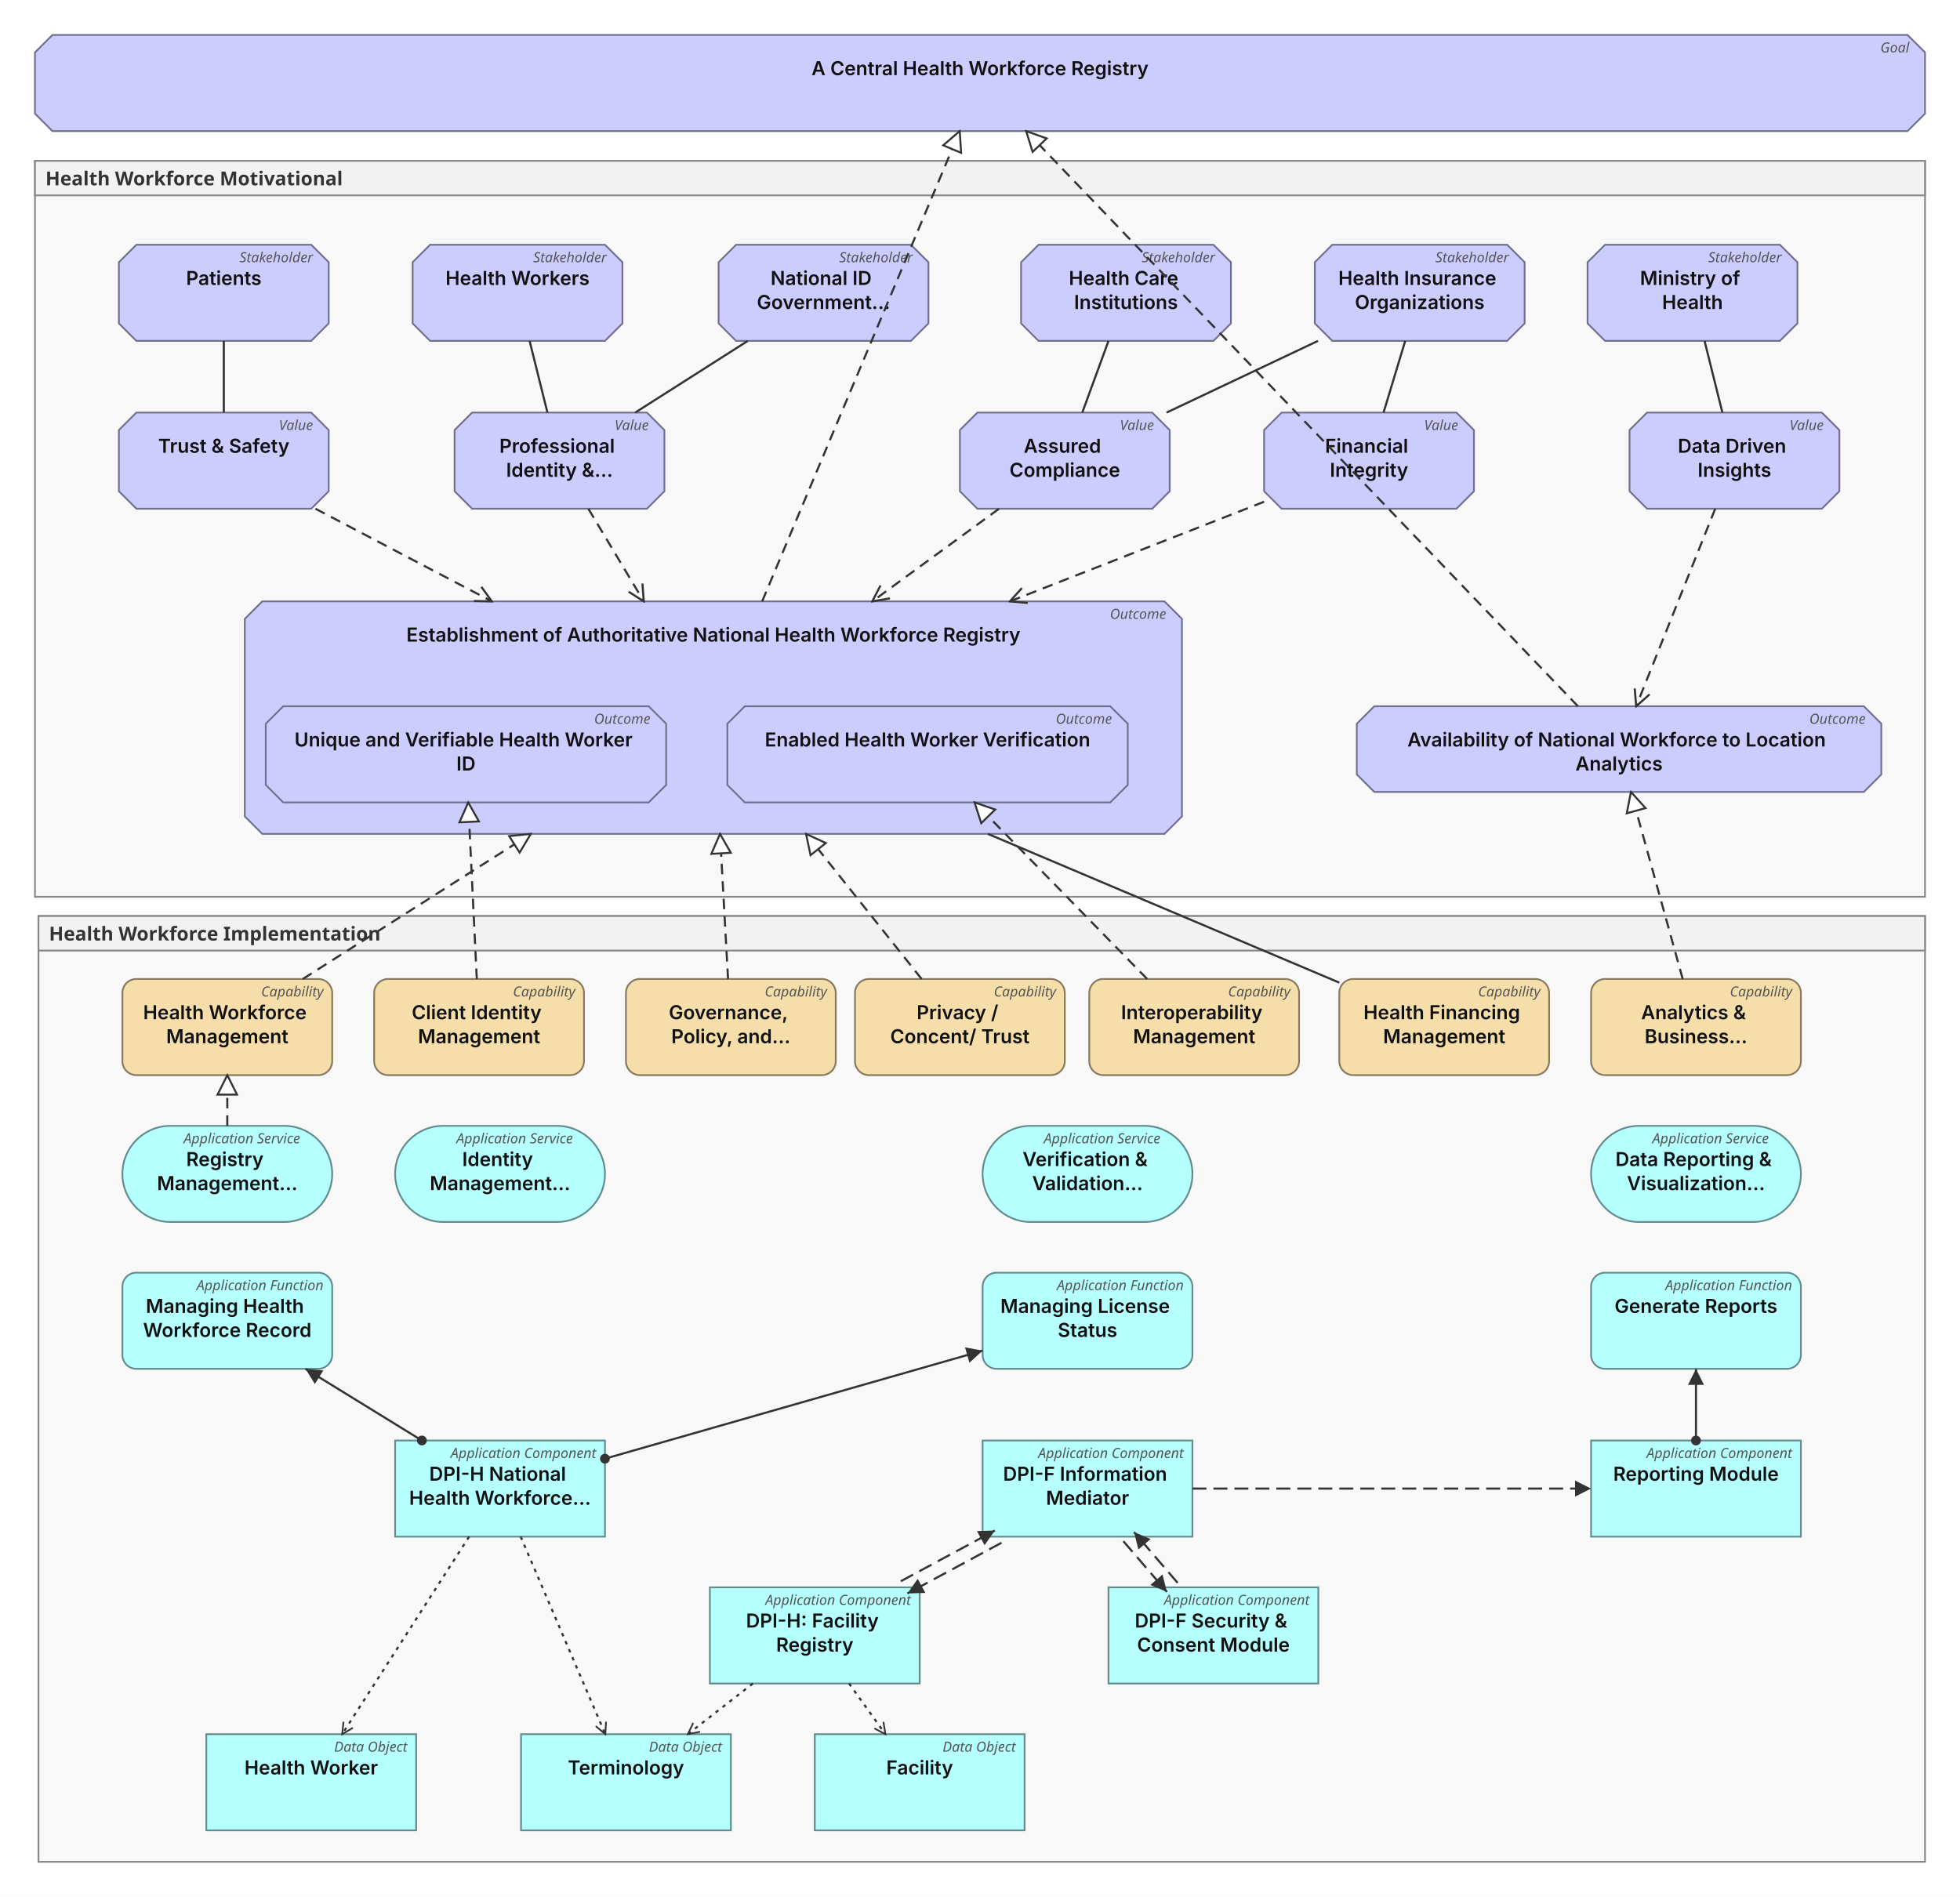
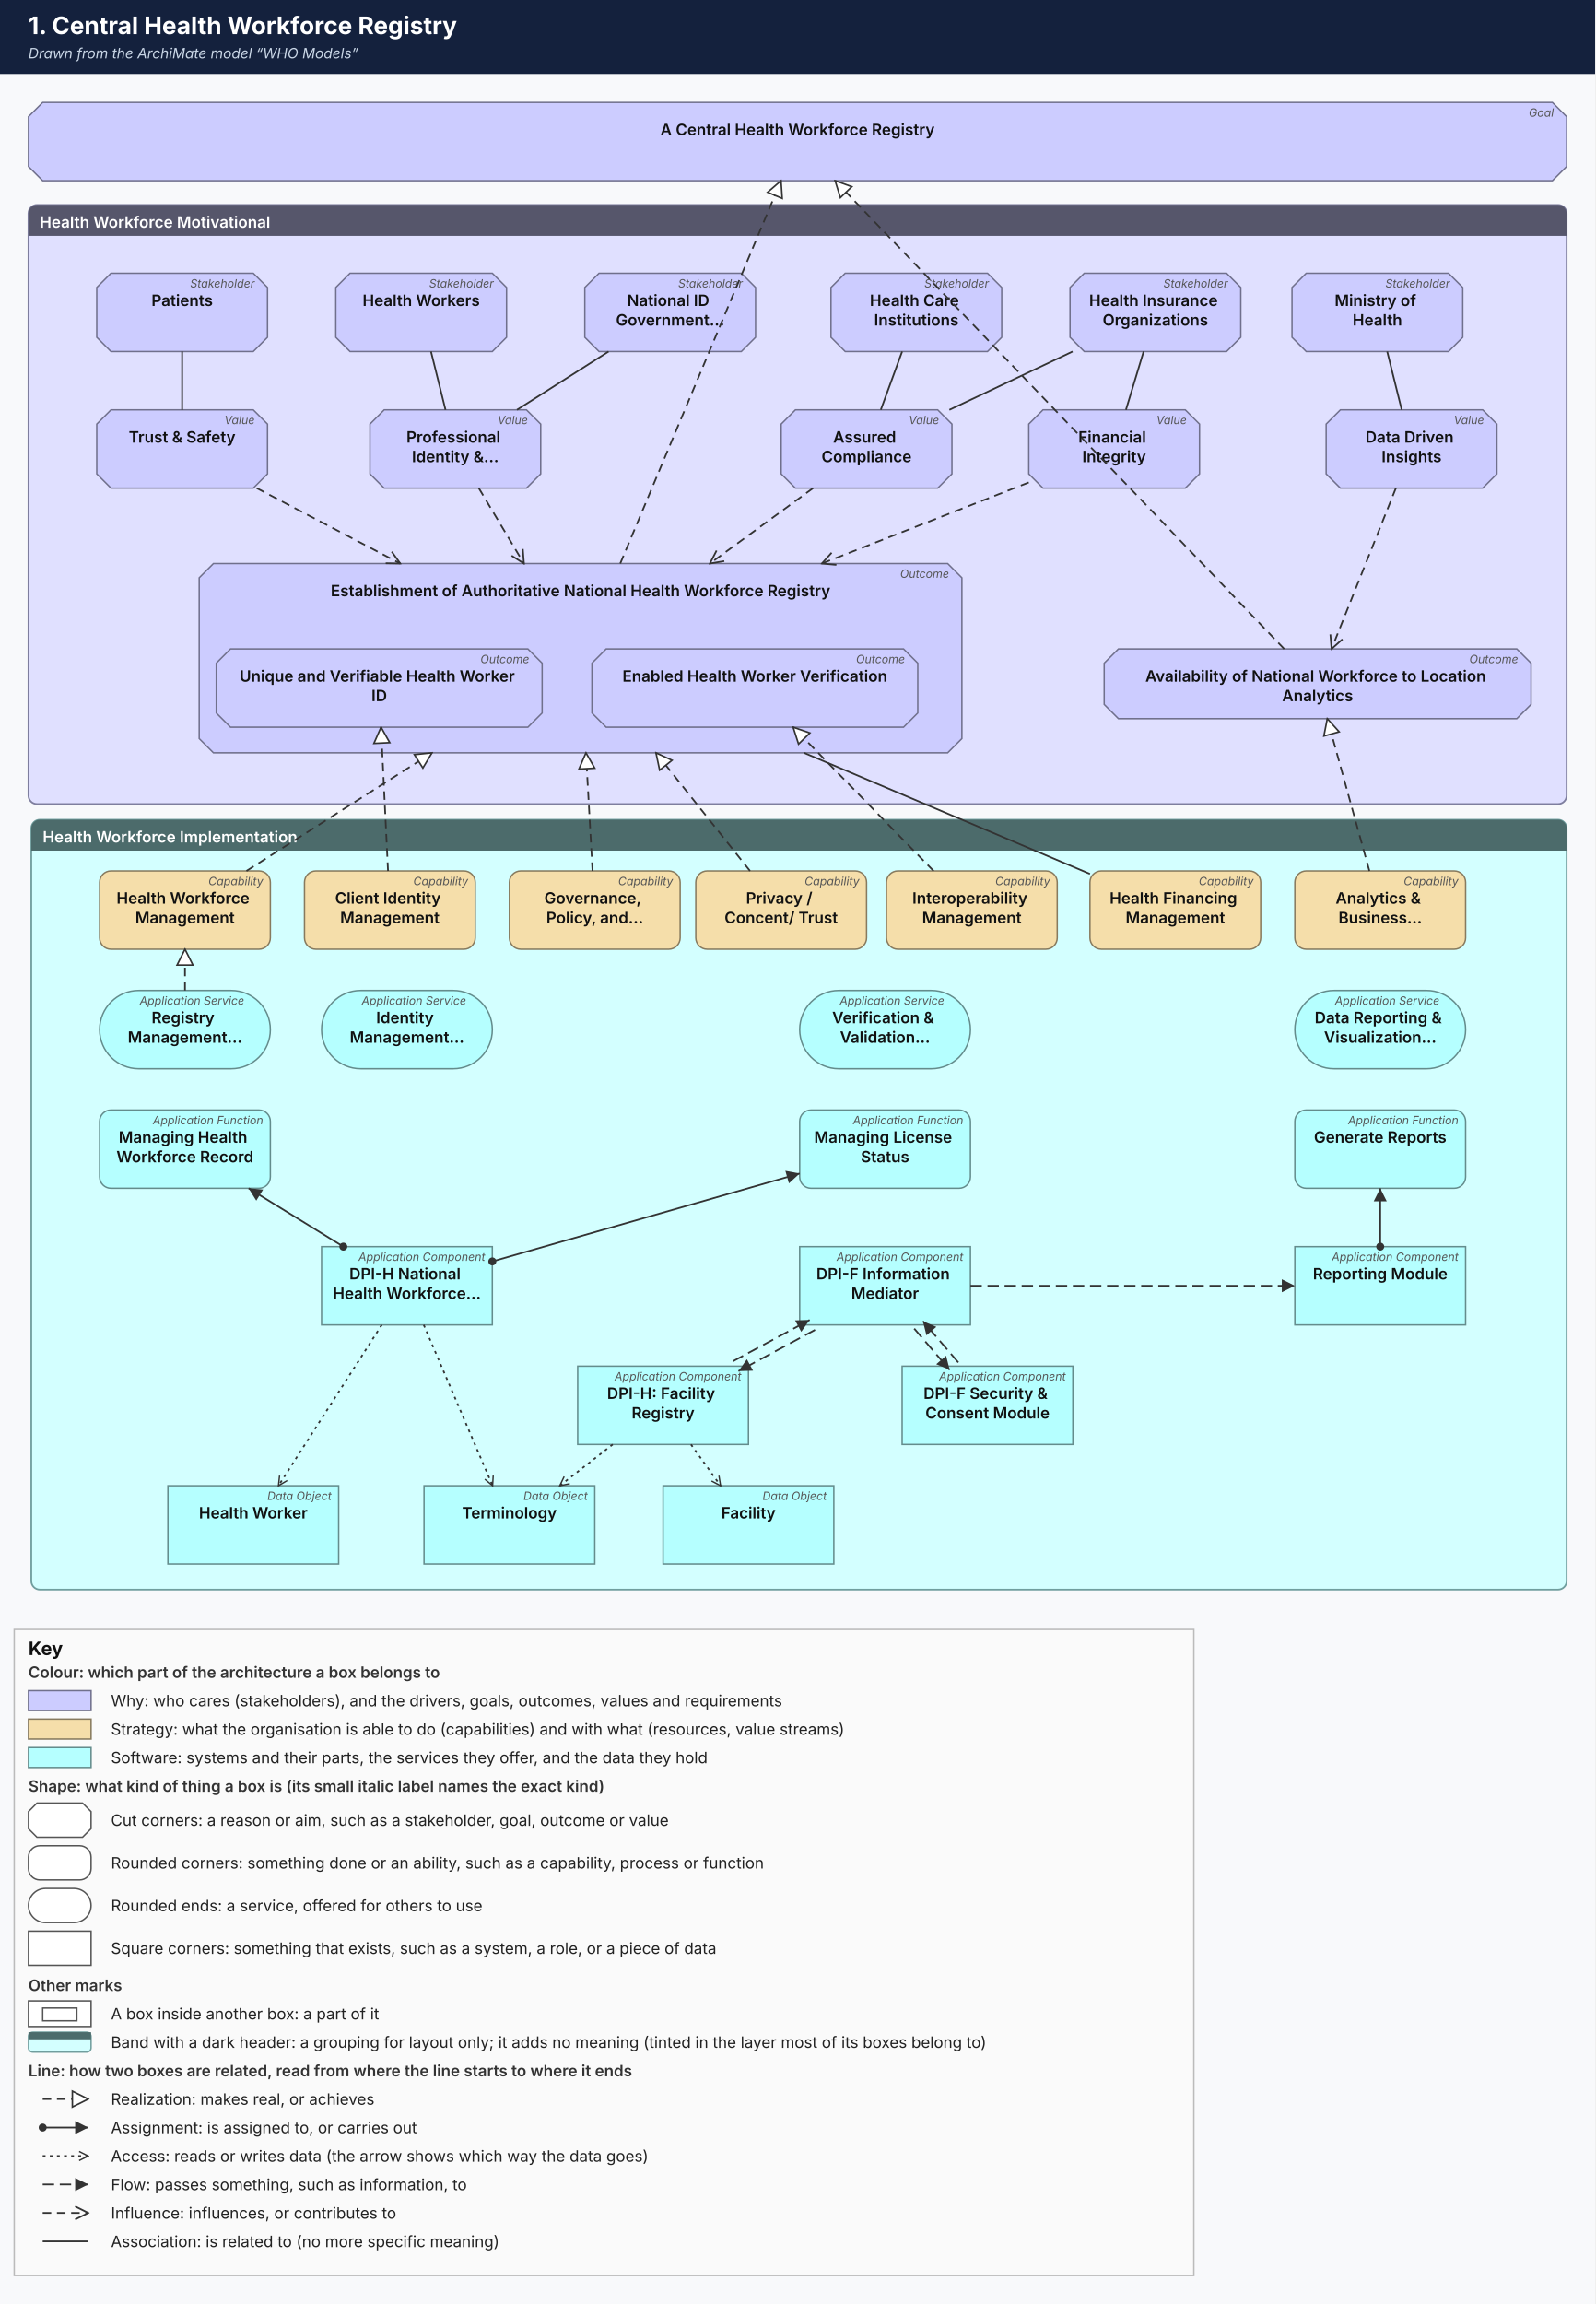
- <svg xmlns="http://www.w3.org/2000/svg" viewBox="115 4 1121 1085" width="1121" height="1085" role="img" aria-labelledby="av-title">
+ <svg xmlns="http://www.w3.org/2000/svg" viewBox="115 -48 1121 1619" width="1121" height="1619" role="img" aria-labelledby="av-title">
  <style>
- .av-name{font:600 11px system-ui,-apple-system,"Segoe UI",sans-serif;fill:#111}
- .av-type{font:italic 8px system-ui,sans-serif;fill:#555}
- .av-group{font:600 11px system-ui,sans-serif;fill:#333}
- .av-note{font:10px system-ui,sans-serif;fill:#222}
- .av-rel{font:9px system-ui,sans-serif;fill:#333;paint-order:stroke;stroke:#fff;stroke-width:3px}
+ .av-name{font:600 11px Inter, "Segoe UI", system-ui, -apple-system, Helvetica, Arial, sans-serif;fill:#111}
+ .av-type{font:italic 8px Inter, "Segoe UI", system-ui, -apple-system, Helvetica, Arial, sans-serif;fill:#555}
+ .av-group{font:600 11px Inter, "Segoe UI", system-ui, -apple-system, Helvetica, Arial, sans-serif;fill:#333}
+ .av-note{font:10px Inter, "Segoe UI", system-ui, -apple-system, Helvetica, Arial, sans-serif;fill:#222}
+ .av-key{font:11px Inter, "Segoe UI", system-ui, -apple-system, Helvetica, Arial, sans-serif;fill:#222}
+ .av-keyh{font:600 11px Inter, "Segoe UI", system-ui, -apple-system, Helvetica, Arial, sans-serif;fill:#333}
+ .av-keyt{font:700 13px Inter, "Segoe UI", system-ui, -apple-system, Helvetica, Arial, sans-serif;fill:#111}
+ .av-rel{font:9px Inter, "Segoe UI", system-ui, -apple-system, Helvetica, Arial, sans-serif;fill:#333;paint-order:stroke;stroke:#fff;stroke-width:3px}
a:hover rect,a:hover polygon,a:focus rect,a:focus polygon{stroke:#06c;stroke-width:2.5}
</style>
  <defs>
    <marker id="arrow-open" viewBox="0 0 12 12" refX="11" refY="6" markerWidth="11" markerHeight="11" orient="auto-start-reverse" markerUnits="userSpaceOnUse">
      <path d="M1 1 L11 6 L1 11" fill="none" stroke="#333" stroke-width="1.3" />
    </marker>
    <marker id="arrow-filled" viewBox="0 0 12 12" refX="11" refY="6" markerWidth="11" markerHeight="11" orient="auto-start-reverse" markerUnits="userSpaceOnUse">
      <path d="M1 1 L11 6 L1 11 Z" fill="#333" />
    </marker>
    <marker id="arrow-small" viewBox="0 0 10 10" refX="9" refY="5" markerWidth="8" markerHeight="8" orient="auto-start-reverse" markerUnits="userSpaceOnUse">
      <path d="M1 1 L9 5 L1 9" fill="none" stroke="#333" stroke-width="1.2" />
    </marker>
    <marker id="triangle-hollow" viewBox="0 0 14 14" refX="13" refY="7" markerWidth="13" markerHeight="13" orient="auto-start-reverse" markerUnits="userSpaceOnUse">
      <path d="M1 1 L13 7 L1 13 Z" fill="#fff" stroke="#333" stroke-width="1.2" />
    </marker>
    <marker id="diamond-filled" viewBox="0 0 16 10" refX="1" refY="5" markerWidth="16" markerHeight="10" orient="auto-start-reverse" markerUnits="userSpaceOnUse">
      <path d="M1 5 L8 1 L15 5 L8 9 Z" fill="#333" />
    </marker>
    <marker id="diamond-hollow" viewBox="0 0 16 10" refX="1" refY="5" markerWidth="16" markerHeight="10" orient="auto-start-reverse" markerUnits="userSpaceOnUse">
      <path d="M1 5 L8 1 L15 5 L8 9 Z" fill="#fff" stroke="#333" stroke-width="1.2" />
    </marker>
    <marker id="dot" viewBox="0 0 8 8" refX="4" refY="4" markerWidth="7" markerHeight="7" orient="auto" markerUnits="userSpaceOnUse">
      <circle cx="4" cy="4" r="3.2" fill="#333" />
    </marker>
    <pattern id="missing" width="8" height="8" patternUnits="userSpaceOnUse" patternTransform="rotate(45)">
      <rect width="8" height="8" fill="#fff" />
      <line x1="0" y1="0" x2="0" y2="8" stroke="#d33" stroke-width="2" />
    </pattern>
  </defs>
-   <rect x="115" y="4" width="1121" height="1085" fill="#fff" />
+   <rect x="115" y="-48" width="1121" height="1619" fill="#f8f9fb" />
+   <rect x="115" y="-48" width="1121" height="52" fill="#14213d" />
+   <text x="135" y="-24" style="font:700 17px Inter, &quot;Segoe UI&quot;, system-ui, -apple-system, Helvetica, Arial, sans-serif;fill:#fff">1. Central Health Workforce Registry</text>
+   <text x="135" y="-7" style="font:italic 10px Inter, &quot;Segoe UI&quot;, system-ui, -apple-system, Helvetica, Arial, sans-serif;fill:#c9d6e6">Drawn from the ArchiMate model “WHO Models”</text>
  <g class="av-g">
-     <rect x="135" y="96" width="1081" height="421" fill="#f2f2f2" fill-opacity=".55" stroke="#888" />
-     <rect x="135" y="96" width="1081" height="19.75" fill="#f2f2f2" stroke="#888" />
-     <text class="av-group" x="141" y="110">Health Workforce Motivational</text>
+     <rect x="135" y="96" width="1081" height="421" rx="6" fill="#e0e0ff" stroke="#7e7e9e" stroke-width="1.2" />
+     <path d="M135 102 a6 6 0 0 1 6 -6 h1069 a6 6 0 0 1 6 6 v15.75 h-1081 z" fill="#56566b" />
+     <text class="av-group" x="143" y="112" style="fill:#fff">Health Workforce Motivational</text>
  </g>
-   <a href="../../../en/dpi-h-ra/archimate/0.2.0-draft.1/elements/id-6ad36cbd07b74e1d8e89466857289b7b/" target="_top">
+   <a href="../../../en/dpi-h-ra/archimate/0.2.0-draft.1/elements/patients/" target="_top">
    <polygon points="193,144 293,144 303,154 303,189 293,199 193,199 183,189 183,154" fill="#ccccff" stroke="#70708c" stroke-width="1" />
    <text class="av-type" x="294" y="154" text-anchor="end">Stakeholder</text>
    <text class="av-name" x="243" y="167" text-anchor="middle">
      <tspan x="243" dy="0">Patients</tspan>
    </text>
  </a>
-   <a href="../../../en/dpi-h-ra/archimate/0.2.0-draft.1/elements/id-84333b40052f4bc0b94e5ece8930cb59/" target="_top">
+   <a href="../../../en/dpi-h-ra/archimate/0.2.0-draft.1/elements/trust-safety/" target="_top">
    <polygon points="193,240 293,240 303,250 303,285 293,295 193,295 183,285 183,250" fill="#ccccff" stroke="#70708c" stroke-width="1" />
    <text class="av-type" x="294" y="250" text-anchor="end">Value</text>
    <text class="av-name" x="243" y="263" text-anchor="middle">
      <tspan x="243" dy="0">Trust &amp; Safety</tspan>
    </text>
  </a>
-   <a href="../../../en/dpi-h-ra/archimate/0.2.0-draft.1/elements/id-8e0540f0b750475c84b6d7fe268eea82/" target="_top">
+   <a href="../../../en/dpi-h-ra/archimate/0.2.0-draft.1/elements/establishment-of-authoritative-national-health-workforce/" target="_top">
    <polygon points="265,348 781,348 791,358 791,471 781,481 265,481 255,471 255,358" fill="#ccccff" stroke="#70708c" stroke-width="1" />
    <text class="av-type" x="782" y="358" text-anchor="end">Outcome</text>
    <text class="av-name" x="523" y="371" text-anchor="middle">
      <tspan x="523" dy="0">Establishment of Authoritative National Health Workforce Registry</tspan>
    </text>
  </a>
-   <a href="../../../en/dpi-h-ra/archimate/0.2.0-draft.1/elements/id-97f39297db5e4bc6b4e7d56423832291/" target="_top">
+   <a href="../../../en/dpi-h-ra/archimate/0.2.0-draft.1/elements/enabled-health-worker-verification/" target="_top">
    <polygon points="541,408 750,408 760,418 760,453 750,463 541,463 531,453 531,418" fill="#ccccff" stroke="#70708c" stroke-width="1" />
    <text class="av-type" x="751" y="418" text-anchor="end">Outcome</text>
    <text class="av-name" x="645.5" y="431" text-anchor="middle">
      <tspan x="645.5" dy="0">Enabled Health Worker Verification</tspan>
    </text>
  </a>
-   <a href="../../../en/dpi-h-ra/archimate/0.2.0-draft.1/elements/id-cb9742b6dcb6476a9d2694b6063eeaee/" target="_top">
+   <a href="../../../en/dpi-h-ra/archimate/0.2.0-draft.1/elements/unique-and-verifiable-health-worker-id/" target="_top">
    <polygon points="277,408 486,408 496,418 496,453 486,463 277,463 267,453 267,418" fill="#ccccff" stroke="#70708c" stroke-width="1" />
    <text class="av-type" x="487" y="418" text-anchor="end">Outcome</text>
    <text class="av-name" x="381.5" y="431" text-anchor="middle">
      <tspan x="381.5" dy="0">Unique and Verifiable Health Worker</tspan>
      <tspan x="381.5" dy="13.75">ID</tspan>
    </text>
  </a>
-   <a href="../../../en/dpi-h-ra/archimate/0.2.0-draft.1/elements/id-1ecf9677fbe143b2a607f8f24579e011/" target="_top">
+   <a href="../../../en/dpi-h-ra/archimate/0.2.0-draft.1/elements/availability-of-national-workforce-to-location-analytics/" target="_top">
    <polygon points="901,408 1181,408 1191,418 1191,447 1181,457 901,457 891,447 891,418" fill="#ccccff" stroke="#70708c" stroke-width="1" />
    <text class="av-type" x="1182" y="418" text-anchor="end">Outcome</text>
    <text class="av-name" x="1041" y="431" text-anchor="middle">
      <tspan x="1041" dy="0">Availability of National Workforce to Location</tspan>
      <tspan x="1041" dy="13.75">Analytics</tspan>
    </text>
  </a>
-   <a href="../../../en/dpi-h-ra/archimate/0.2.0-draft.1/elements/id-72c23190981049d9843ea460971cf55f/" target="_top">
+   <a href="../../../en/dpi-h-ra/archimate/0.2.0-draft.1/elements/health-workers-72c2/" target="_top">
    <polygon points="361,144 461,144 471,154 471,189 461,199 361,199 351,189 351,154" fill="#ccccff" stroke="#70708c" stroke-width="1" />
    <text class="av-type" x="462" y="154" text-anchor="end">Stakeholder</text>
    <text class="av-name" x="411" y="167" text-anchor="middle">
      <tspan x="411" dy="0">Health Workers</tspan>
    </text>
  </a>
-   <a href="../../../en/dpi-h-ra/archimate/0.2.0-draft.1/elements/id-14451d665755472089f387e328b55c54/" target="_top">
+   <a href="../../../en/dpi-h-ra/archimate/0.2.0-draft.1/elements/professional-identity-security/" target="_top">
    <polygon points="385,240 485,240 495,250 495,285 485,295 385,295 375,285 375,250" fill="#ccccff" stroke="#70708c" stroke-width="1" />
    <text class="av-type" x="486" y="250" text-anchor="end">Value</text>
    <text class="av-name" x="435" y="263" text-anchor="middle">
      <tspan x="435" dy="0">Professional</tspan>
      <tspan x="435" dy="13.75">Identity &amp;…</tspan>
    </text>
  </a>
-   <a href="../../../en/dpi-h-ra/archimate/0.2.0-draft.1/elements/id-adac4c1e354249cca013c1241fea0d83/" target="_top">
+   <a href="../../../en/dpi-h-ra/archimate/0.2.0-draft.1/elements/health-care-institutions/" target="_top">
    <polygon points="709,144 809,144 819,154 819,189 809,199 709,199 699,189 699,154" fill="#ccccff" stroke="#70708c" stroke-width="1" />
    <text class="av-type" x="810" y="154" text-anchor="end">Stakeholder</text>
    <text class="av-name" x="759" y="167" text-anchor="middle">
      <tspan x="759" dy="0">Health Care</tspan>
      <tspan x="759" dy="13.75">Institutions</tspan>
    </text>
  </a>
-   <a href="../../../en/dpi-h-ra/archimate/0.2.0-draft.1/elements/id-7adabecc14134e199554daa0c95681e1/" target="_top">
+   <a href="../../../en/dpi-h-ra/archimate/0.2.0-draft.1/elements/assured-compliance/" target="_top">
    <polygon points="674,240 774,240 784,250 784,285 774,295 674,295 664,285 664,250" fill="#ccccff" stroke="#70708c" stroke-width="1" />
    <text class="av-type" x="775" y="250" text-anchor="end">Value</text>
    <text class="av-name" x="724" y="263" text-anchor="middle">
      <tspan x="724" dy="0">Assured</tspan>
      <tspan x="724" dy="13.75">Compliance</tspan>
    </text>
  </a>
-   <a href="../../../en/dpi-h-ra/archimate/0.2.0-draft.1/elements/id-11ef7ea0e8fc45ecb49587f3a757edad/" target="_top">
+   <a href="../../../en/dpi-h-ra/archimate/0.2.0-draft.1/elements/health-insurance-organizations/" target="_top">
    <polygon points="877,144 977,144 987,154 987,189 977,199 877,199 867,189 867,154" fill="#ccccff" stroke="#70708c" stroke-width="1" />
    <text class="av-type" x="978" y="154" text-anchor="end">Stakeholder</text>
    <text class="av-name" x="927" y="167" text-anchor="middle">
      <tspan x="927" dy="0">Health Insurance</tspan>
      <tspan x="927" dy="13.75">Organizations</tspan>
    </text>
  </a>
-   <a href="../../../en/dpi-h-ra/archimate/0.2.0-draft.1/elements/id-b53d753a15784e8a8c6d3a6b8aa57499/" target="_top">
+   <a href="../../../en/dpi-h-ra/archimate/0.2.0-draft.1/elements/financial-integrity/" target="_top">
    <polygon points="848,240 948,240 958,250 958,285 948,295 848,295 838,285 838,250" fill="#ccccff" stroke="#70708c" stroke-width="1" />
    <text class="av-type" x="949" y="250" text-anchor="end">Value</text>
    <text class="av-name" x="898" y="263" text-anchor="middle">
      <tspan x="898" dy="0">Financial</tspan>
      <tspan x="898" dy="13.75">Integrity</tspan>
    </text>
  </a>
-   <a href="../../../en/dpi-h-ra/archimate/0.2.0-draft.1/elements/id-8779fce8bfa74bcd82d4b72924822d58/" target="_top">
+   <a href="../../../en/dpi-h-ra/archimate/0.2.0-draft.1/elements/ministry-of-health-8779/" target="_top">
    <polygon points="1033,144 1133,144 1143,154 1143,189 1133,199 1033,199 1023,189 1023,154" fill="#ccccff" stroke="#70708c" stroke-width="1" />
    <text class="av-type" x="1134" y="154" text-anchor="end">Stakeholder</text>
    <text class="av-name" x="1083" y="167" text-anchor="middle">
      <tspan x="1083" dy="0">Ministry of</tspan>
      <tspan x="1083" dy="13.75">Health</tspan>
    </text>
  </a>
-   <a href="../../../en/dpi-h-ra/archimate/0.2.0-draft.1/elements/id-965137ac26b249aa919fc6ffa7ce3957/" target="_top">
+   <a href="../../../en/dpi-h-ra/archimate/0.2.0-draft.1/elements/data-driven-insights/" target="_top">
    <polygon points="1057,240 1157,240 1167,250 1167,285 1157,295 1057,295 1047,285 1047,250" fill="#ccccff" stroke="#70708c" stroke-width="1" />
    <text class="av-type" x="1158" y="250" text-anchor="end">Value</text>
    <text class="av-name" x="1107" y="263" text-anchor="middle">
      <tspan x="1107" dy="0">Data Driven</tspan>
      <tspan x="1107" dy="13.75">Insights</tspan>
    </text>
  </a>
-   <a href="../../../en/dpi-h-ra/archimate/0.2.0-draft.1/elements/id-21774ea337f64aaaa91d94cae6d94ab5/" target="_top">
+   <a href="../../../en/dpi-h-ra/archimate/0.2.0-draft.1/elements/national-id-government-provider/" target="_top">
    <polygon points="536,144 636,144 646,154 646,189 636,199 536,199 526,189 526,154" fill="#ccccff" stroke="#70708c" stroke-width="1" />
    <text class="av-type" x="637" y="154" text-anchor="end">Stakeholder</text>
    <text class="av-name" x="586" y="167" text-anchor="middle">
      <tspan x="586" dy="0">National ID</tspan>
      <tspan x="586" dy="13.75">Government…</tspan>
    </text>
  </a>
  <g class="av-g">
-     <rect x="137" y="528" width="1079" height="541" fill="#f2f2f2" fill-opacity=".55" stroke="#888" />
-     <rect x="137" y="528" width="1079" height="19.75" fill="#f2f2f2" stroke="#888" />
-     <text class="av-group" x="143" y="542">Health Workforce Implementation</text>
+     <rect x="137" y="528" width="1079" height="541" rx="6" fill="#d3ffff" stroke="#709e9e" stroke-width="1.2" />
+     <path d="M137 534 a6 6 0 0 1 6 -6 h1067 a6 6 0 0 1 6 6 v15.75 h-1079 z" fill="#4c6b6b" />
+     <text class="av-group" x="145" y="544" style="fill:#fff">Health Workforce Implementation</text>
  </g>
-   <a href="../../../en/dpi-h-ra/archimate/0.2.0-draft.1/elements/id-961cfe0f56b54c5ea4f48c3f34109e0e/" target="_top">
+   <a href="../../../en/dpi-h-ra/archimate/0.2.0-draft.1/elements/dpi-h-national-health-workforce-directory-registry/" target="_top">
    <rect x="341" y="828" width="120" height="55" fill="#b5ffff" stroke="#648c8c" stroke-width="1" />
    <text class="av-type" x="456" y="838" text-anchor="end">Application Component</text>
    <text class="av-name" x="401" y="851" text-anchor="middle">
      <tspan x="401" dy="0">DPI-H National</tspan>
      <tspan x="401" dy="13.75">Health Workforce…</tspan>
    </text>
  </a>
-   <a href="../../../en/dpi-h-ra/archimate/0.2.0-draft.1/elements/id-d27a9f9d388544deb73618aaf145251c/" target="_top">
+   <a href="../../../en/dpi-h-ra/archimate/0.2.0-draft.1/elements/dpi-f-security-consent-module/" target="_top">
    <rect x="749" y="912" width="120" height="55" fill="#b5ffff" stroke="#648c8c" stroke-width="1" />
    <text class="av-type" x="864" y="922" text-anchor="end">Application Component</text>
    <text class="av-name" x="809" y="935" text-anchor="middle">
      <tspan x="809" dy="0">DPI-F Security &amp;</tspan>
      <tspan x="809" dy="13.75">Consent Module</tspan>
    </text>
  </a>
-   <a href="../../../en/dpi-h-ra/archimate/0.2.0-draft.1/elements/id-bed24fc6e59048c595b7bde7a22b63f9/" target="_top">
+   <a href="../../../en/dpi-h-ra/archimate/0.2.0-draft.1/elements/reporting-module/" target="_top">
    <rect x="1025" y="828" width="120" height="55" fill="#b5ffff" stroke="#648c8c" stroke-width="1" />
    <text class="av-type" x="1140" y="838" text-anchor="end">Application Component</text>
    <text class="av-name" x="1085" y="851" text-anchor="middle">
      <tspan x="1085" dy="0">Reporting Module</tspan>
    </text>
  </a>
-   <a href="../../../en/dpi-h-ra/archimate/0.2.0-draft.1/elements/id-7862a8939c5a458c9ad1674062700688/" target="_top">
+   <a href="../../../en/dpi-h-ra/archimate/0.2.0-draft.1/elements/dpi-f-information-mediator/" target="_top">
    <rect x="677" y="828" width="120" height="55" fill="#b5ffff" stroke="#648c8c" stroke-width="1" />
    <text class="av-type" x="792" y="838" text-anchor="end">Application Component</text>
    <text class="av-name" x="737" y="851" text-anchor="middle">
      <tspan x="737" dy="0">DPI-F Information</tspan>
      <tspan x="737" dy="13.75">Mediator</tspan>
    </text>
  </a>
-   <a href="../../../en/dpi-h-ra/archimate/0.2.0-draft.1/elements/id-77889a230fcb434aa939b2d3b615aa13/" target="_top">
+   <a href="../../../en/dpi-h-ra/archimate/0.2.0-draft.1/elements/health-worker/" target="_top">
    <rect x="233" y="996" width="120" height="55" fill="#b5ffff" stroke="#648c8c" stroke-width="1" />
    <text class="av-type" x="348" y="1006" text-anchor="end">Data Object</text>
    <text class="av-name" x="293" y="1019" text-anchor="middle">
      <tspan x="293" dy="0">Health Worker</tspan>
    </text>
  </a>
-   <a href="../../../en/dpi-h-ra/archimate/0.2.0-draft.1/elements/id-26b4d761869c48d6a63d03f59adc5022/" target="_top">
+   <a href="../../../en/dpi-h-ra/archimate/0.2.0-draft.1/elements/facility/" target="_top">
    <rect x="581" y="996" width="120" height="55" fill="#b5ffff" stroke="#648c8c" stroke-width="1" />
    <text class="av-type" x="696" y="1006" text-anchor="end">Data Object</text>
    <text class="av-name" x="641" y="1019" text-anchor="middle">
      <tspan x="641" dy="0">Facility</tspan>
    </text>
  </a>
-   <a href="../../../en/dpi-h-ra/archimate/0.2.0-draft.1/elements/id-d835576123244cbf823b002689f93c51/" target="_top">
+   <a href="../../../en/dpi-h-ra/archimate/0.2.0-draft.1/elements/terminology/" target="_top">
    <rect x="413" y="996" width="120" height="55" fill="#b5ffff" stroke="#648c8c" stroke-width="1" />
    <text class="av-type" x="528" y="1006" text-anchor="end">Data Object</text>
    <text class="av-name" x="473" y="1019" text-anchor="middle">
      <tspan x="473" dy="0">Terminology</tspan>
    </text>
  </a>
-   <a href="../../../en/dpi-h-ra/archimate/0.2.0-draft.1/elements/id-2fa68d5b309d4464863acefb4973f14b/" target="_top">
+   <a href="../../../en/dpi-h-ra/archimate/0.2.0-draft.1/elements/health-workforce-management/" target="_top">
    <rect x="185" y="564" width="120" height="55" rx="8" fill="#f5deaa" stroke="#877a5e" stroke-width="1" />
    <text class="av-type" x="300" y="574" text-anchor="end">Capability</text>
    <text class="av-name" x="245" y="587" text-anchor="middle">
      <tspan x="245" dy="0">Health Workforce</tspan>
      <tspan x="245" dy="13.75">Management</tspan>
    </text>
  </a>
-   <a href="../../../en/dpi-h-ra/archimate/0.2.0-draft.1/elements/id-10b2e5822bf6480aaf10d28e42e2cb69/" target="_top">
+   <a href="../../../en/dpi-h-ra/archimate/0.2.0-draft.1/elements/privacy-concent-trust/" target="_top">
    <rect x="604" y="564" width="120" height="55" rx="8" fill="#f5deaa" stroke="#877a5e" stroke-width="1" />
    <text class="av-type" x="719" y="574" text-anchor="end">Capability</text>
    <text class="av-name" x="664" y="587" text-anchor="middle">
      <tspan x="664" dy="0">Privacy /</tspan>
      <tspan x="664" dy="13.75">Concent/ Trust</tspan>
    </text>
  </a>
-   <a href="../../../en/dpi-h-ra/archimate/0.2.0-draft.1/elements/id-438335f9e552485399e2e7d6f9864b1c/" target="_top">
+   <a href="../../../en/dpi-h-ra/archimate/0.2.0-draft.1/elements/client-identity-management/" target="_top">
    <rect x="329" y="564" width="120" height="55" rx="8" fill="#f5deaa" stroke="#877a5e" stroke-width="1" />
    <text class="av-type" x="444" y="574" text-anchor="end">Capability</text>
    <text class="av-name" x="389" y="587" text-anchor="middle">
      <tspan x="389" dy="0">Client Identity</tspan>
      <tspan x="389" dy="13.75">Management</tspan>
    </text>
  </a>
-   <a href="../../../en/dpi-h-ra/archimate/0.2.0-draft.1/elements/id-67c933eb87a140d7acda3fd84616f62e/" target="_top">
+   <a href="../../../en/dpi-h-ra/archimate/0.2.0-draft.1/elements/interoperability-management/" target="_top">
    <rect x="738" y="564" width="120" height="55" rx="8" fill="#f5deaa" stroke="#877a5e" stroke-width="1" />
    <text class="av-type" x="853" y="574" text-anchor="end">Capability</text>
    <text class="av-name" x="798" y="587" text-anchor="middle">
      <tspan x="798" dy="0">Interoperability</tspan>
      <tspan x="798" dy="13.75">Management</tspan>
    </text>
  </a>
-   <a href="../../../en/dpi-h-ra/archimate/0.2.0-draft.1/elements/id-f7ca430bf2fd496094fb68da53f6eb00/" target="_top">
+   <a href="../../../en/dpi-h-ra/archimate/0.2.0-draft.1/elements/analytics-business-intelligence/" target="_top">
    <rect x="1025" y="564" width="120" height="55" rx="8" fill="#f5deaa" stroke="#877a5e" stroke-width="1" />
    <text class="av-type" x="1140" y="574" text-anchor="end">Capability</text>
    <text class="av-name" x="1085" y="587" text-anchor="middle">
      <tspan x="1085" dy="0">Analytics &amp;</tspan>
      <tspan x="1085" dy="13.75">Business…</tspan>
    </text>
  </a>
-   <a href="../../../en/dpi-h-ra/archimate/0.2.0-draft.1/elements/id-d645f6d3e4bd4596aa959a9c817648ca/" target="_top">
+   <a href="../../../en/dpi-h-ra/archimate/0.2.0-draft.1/elements/governance-policy-and-legislation/" target="_top">
    <rect x="473" y="564" width="120" height="55" rx="8" fill="#f5deaa" stroke="#877a5e" stroke-width="1" />
    <text class="av-type" x="588" y="574" text-anchor="end">Capability</text>
    <text class="av-name" x="533" y="587" text-anchor="middle">
      <tspan x="533" dy="0">Governance,</tspan>
      <tspan x="533" dy="13.75">Policy, and…</tspan>
    </text>
  </a>
-   <a href="../../../en/dpi-h-ra/archimate/0.2.0-draft.1/elements/id-7ee19138449445078bee19c840d8fc7f/" target="_top">
+   <a href="../../../en/dpi-h-ra/archimate/0.2.0-draft.1/elements/health-financing-management/" target="_top">
    <rect x="881" y="564" width="120" height="55" rx="8" fill="#f5deaa" stroke="#877a5e" stroke-width="1" />
    <text class="av-type" x="996" y="574" text-anchor="end">Capability</text>
    <text class="av-name" x="941" y="587" text-anchor="middle">
      <tspan x="941" dy="0">Health Financing</tspan>
      <tspan x="941" dy="13.75">Management</tspan>
    </text>
  </a>
-   <a href="../../../en/dpi-h-ra/archimate/0.2.0-draft.1/elements/id-237fa14306eb4c27911ba45307cdf26c/" target="_top">
+   <a href="../../../en/dpi-h-ra/archimate/0.2.0-draft.1/elements/registry-management-service/" target="_top">
    <rect x="185" y="648" width="120" height="55" rx="27.5" fill="#b5ffff" stroke="#648c8c" stroke-width="1" />
    <text class="av-type" x="286.667" y="658" text-anchor="end">Application Service</text>
    <text class="av-name" x="245" y="671" text-anchor="middle">
      <tspan x="245" dy="0">Registry</tspan>
      <tspan x="245" dy="13.75">Management…</tspan>
    </text>
  </a>
-   <a href="../../../en/dpi-h-ra/archimate/0.2.0-draft.1/elements/id-b01d1fd318e343b4a85c5c5f73b81fbb/" target="_top">
+   <a href="../../../en/dpi-h-ra/archimate/0.2.0-draft.1/elements/identity-management-service/" target="_top">
    <rect x="341" y="648" width="120" height="55" rx="27.5" fill="#b5ffff" stroke="#648c8c" stroke-width="1" />
    <text class="av-type" x="442.667" y="658" text-anchor="end">Application Service</text>
    <text class="av-name" x="401" y="671" text-anchor="middle">
      <tspan x="401" dy="0">Identity</tspan>
      <tspan x="401" dy="13.75">Management…</tspan>
    </text>
  </a>
-   <a href="../../../en/dpi-h-ra/archimate/0.2.0-draft.1/elements/id-61f9036cfc264e5ea18d7538e3f84e64/" target="_top">
+   <a href="../../../en/dpi-h-ra/archimate/0.2.0-draft.1/elements/verification-validation-service/" target="_top">
    <rect x="677" y="648" width="120" height="55" rx="27.5" fill="#b5ffff" stroke="#648c8c" stroke-width="1" />
    <text class="av-type" x="778.667" y="658" text-anchor="end">Application Service</text>
    <text class="av-name" x="737" y="671" text-anchor="middle">
      <tspan x="737" dy="0">Verification &amp;</tspan>
      <tspan x="737" dy="13.75">Validation…</tspan>
    </text>
  </a>
-   <a href="../../../en/dpi-h-ra/archimate/0.2.0-draft.1/elements/id-ec26cdbaf9554dbe870802b7291c607c/" target="_top">
+   <a href="../../../en/dpi-h-ra/archimate/0.2.0-draft.1/elements/data-reporting-visualization-service/" target="_top">
    <rect x="1025" y="648" width="120" height="55" rx="27.5" fill="#b5ffff" stroke="#648c8c" stroke-width="1" />
    <text class="av-type" x="1126.667" y="658" text-anchor="end">Application Service</text>
    <text class="av-name" x="1085" y="671" text-anchor="middle">
      <tspan x="1085" dy="0">Data Reporting &amp;</tspan>
      <tspan x="1085" dy="13.75">Visualization…</tspan>
    </text>
  </a>
-   <a href="../../../en/dpi-h-ra/archimate/0.2.0-draft.1/elements/id-a3b7a1d2792c400ba0398eb82affaf2d/" target="_top">
+   <a href="../../../en/dpi-h-ra/archimate/0.2.0-draft.1/elements/dpi-h-facility-registry/" target="_top">
    <rect x="521" y="912" width="120" height="55" fill="#b5ffff" stroke="#648c8c" stroke-width="1" />
    <text class="av-type" x="636" y="922" text-anchor="end">Application Component</text>
    <text class="av-name" x="581" y="935" text-anchor="middle">
      <tspan x="581" dy="0">DPI-H: Facility</tspan>
      <tspan x="581" dy="13.75">Registry</tspan>
    </text>
  </a>
-   <a href="../../../en/dpi-h-ra/archimate/0.2.0-draft.1/elements/id-e0946775ca30466fb63d4b10d0888dda/" target="_top">
+   <a href="../../../en/dpi-h-ra/archimate/0.2.0-draft.1/elements/managing-health-workforce-record/" target="_top">
    <rect x="185" y="732" width="120" height="55" rx="8" fill="#b5ffff" stroke="#648c8c" stroke-width="1" />
    <text class="av-type" x="300" y="742" text-anchor="end">Application Function</text>
    <text class="av-name" x="245" y="755" text-anchor="middle">
      <tspan x="245" dy="0">Managing Health</tspan>
      <tspan x="245" dy="13.75">Workforce Record</tspan>
    </text>
  </a>
-   <a href="../../../en/dpi-h-ra/archimate/0.2.0-draft.1/elements/id-b9a3aea594614cc4895cc200274bd4ca/" target="_top">
+   <a href="../../../en/dpi-h-ra/archimate/0.2.0-draft.1/elements/managing-license-status/" target="_top">
    <rect x="677" y="732" width="120" height="55" rx="8" fill="#b5ffff" stroke="#648c8c" stroke-width="1" />
    <text class="av-type" x="792" y="742" text-anchor="end">Application Function</text>
    <text class="av-name" x="737" y="755" text-anchor="middle">
      <tspan x="737" dy="0">Managing License</tspan>
      <tspan x="737" dy="13.75">Status</tspan>
    </text>
  </a>
-   <a href="../../../en/dpi-h-ra/archimate/0.2.0-draft.1/elements/id-3b5a9c92e4604415b88f9a01f1c98d0b/" target="_top">
+   <a href="../../../en/dpi-h-ra/archimate/0.2.0-draft.1/elements/generate-reports/" target="_top">
    <rect x="1025" y="732" width="120" height="55" rx="8" fill="#b5ffff" stroke="#648c8c" stroke-width="1" />
    <text class="av-type" x="1140" y="742" text-anchor="end">Application Function</text>
    <text class="av-name" x="1085" y="755" text-anchor="middle">
      <tspan x="1085" dy="0">Generate Reports</tspan>
    </text>
  </a>
-   <a href="../../../en/dpi-h-ra/archimate/0.2.0-draft.1/elements/id-ef25b58ee4e047c2a4b2723c653a32d7/" target="_top">
+   <a href="../../../en/dpi-h-ra/archimate/0.2.0-draft.1/elements/a-central-health-workforce-registry/" target="_top">
    <polygon points="145,24 1206,24 1216,34 1216,69 1206,79 145,79 135,69 135,34" fill="#ccccff" stroke="#70708c" stroke-width="1" />
    <text class="av-type" x="1207" y="34" text-anchor="end">Goal</text>
    <text class="av-name" x="675.5" y="47" text-anchor="middle">
      <tspan x="675.5" dy="0">A Central Health Workforce Registry</tspan>
    </text>
  </a>
  <a href="../../../en/dpi-h-ra/archimate/0.2.0-draft.1/relationships/id-a6de1dbc121740e5959bb135d80fda43/" target="_top">
    <path d="M243 199 L243 240" fill="none" stroke="#333" stroke-width="1.2" />
    <path d="M243 199 L243 240" fill="none" stroke="transparent" stroke-width="8" />
  </a>
  <a href="../../../en/dpi-h-ra/archimate/0.2.0-draft.1/relationships/id-7f78639a4d594e91a0e79a82fe623269/" target="_top">
    <path d="M295.4 295 L396.3 348" fill="none" stroke="#333" stroke-width="1.2" stroke-dasharray="6 4" marker-end="url(#arrow-open)" />
    <path d="M295.4 295 L396.3 348" fill="none" stroke="transparent" stroke-width="8" />
  </a>
  <a href="../../../en/dpi-h-ra/archimate/0.2.0-draft.1/relationships/id-3056c6d6d40b4901bbfc967a7781cc7c/" target="_top">
    <path d="M680 481 L881 566.1" fill="none" stroke="#333" stroke-width="1.2" />
    <path d="M680 481 L881 566.1" fill="none" stroke="transparent" stroke-width="8" />
  </a>
  <a href="../../../en/dpi-h-ra/archimate/0.2.0-draft.1/relationships/id-d64c163434484e2ab6537550dd0c2213/" target="_top">
    <path d="M550.9 348 L663.9 79" fill="none" stroke="#333" stroke-width="1.2" stroke-dasharray="6 4" marker-end="url(#triangle-hollow)" />
    <path d="M550.9 348 L663.9 79" fill="none" stroke="transparent" stroke-width="8" />
  </a>
  <a href="../../../en/dpi-h-ra/archimate/0.2.0-draft.1/relationships/id-224e51b57d894b53bd4a8d4d122fb099/" target="_top">
    <path d="M1017.5 408 L701.9 79" fill="none" stroke="#333" stroke-width="1.2" stroke-dasharray="6 4" marker-end="url(#triangle-hollow)" />
    <path d="M1017.5 408 L701.9 79" fill="none" stroke="transparent" stroke-width="8" />
  </a>
  <a href="../../../en/dpi-h-ra/archimate/0.2.0-draft.1/relationships/id-63c282851af841b6983cf35c9d20234d/" target="_top">
    <path d="M417.9 199 L428.1 240" fill="none" stroke="#333" stroke-width="1.2" />
    <path d="M417.9 199 L428.1 240" fill="none" stroke="transparent" stroke-width="8" />
  </a>
  <a href="../../../en/dpi-h-ra/archimate/0.2.0-draft.1/relationships/id-7a39ad1f2daf4949ab1ddd7c969858c0/" target="_top">
    <path d="M451.5 295 L483.2 348" fill="none" stroke="#333" stroke-width="1.2" stroke-dasharray="6 4" marker-end="url(#arrow-open)" />
    <path d="M451.5 295 L483.2 348" fill="none" stroke="transparent" stroke-width="8" />
  </a>
  <a href="../../../en/dpi-h-ra/archimate/0.2.0-draft.1/relationships/id-df6ff62ace4945829f17fb29fa4a57de/" target="_top">
    <path d="M749 199 L734 240" fill="none" stroke="#333" stroke-width="1.2" />
    <path d="M749 199 L734 240" fill="none" stroke="transparent" stroke-width="8" />
  </a>
  <a href="../../../en/dpi-h-ra/archimate/0.2.0-draft.1/relationships/id-353465dfa868411e8f2a3baa6e60f210/" target="_top">
    <path d="M686.4 295 L613.9 348" fill="none" stroke="#333" stroke-width="1.2" stroke-dasharray="6 4" marker-end="url(#arrow-open)" />
    <path d="M686.4 295 L613.9 348" fill="none" stroke="transparent" stroke-width="8" />
  </a>
  <a href="../../../en/dpi-h-ra/archimate/0.2.0-draft.1/relationships/id-22ba0f6c6a9a45c391accaa792c45abb/" target="_top">
    <path d="M918.7 199 L906.3 240" fill="none" stroke="#333" stroke-width="1.2" />
    <path d="M918.7 199 L906.3 240" fill="none" stroke="transparent" stroke-width="8" />
  </a>
  <a href="../../../en/dpi-h-ra/archimate/0.2.0-draft.1/relationships/id-952f31d22996423c94c9d2b8c86f9bf8/" target="_top">
    <path d="M868.8 199 L782.2 240" fill="none" stroke="#333" stroke-width="1.2" />
    <path d="M868.8 199 L782.2 240" fill="none" stroke="transparent" stroke-width="8" />
  </a>
  <a href="../../../en/dpi-h-ra/archimate/0.2.0-draft.1/relationships/id-cfaec018e9394ba39aa7d50e7da0e411/" target="_top">
    <path d="M838 291 L692.6 348" fill="none" stroke="#333" stroke-width="1.2" stroke-dasharray="6 4" marker-end="url(#arrow-open)" />
    <path d="M838 291 L692.6 348" fill="none" stroke="transparent" stroke-width="8" />
  </a>
  <a href="../../../en/dpi-h-ra/archimate/0.2.0-draft.1/relationships/id-c3f08884ae8a4adda1a8360ffafca170/" target="_top">
    <path d="M1089.9 199 L1100.1 240" fill="none" stroke="#333" stroke-width="1.2" />
    <path d="M1089.9 199 L1100.1 240" fill="none" stroke="transparent" stroke-width="8" />
  </a>
  <a href="../../../en/dpi-h-ra/archimate/0.2.0-draft.1/relationships/id-b1c7a50d8eb1466a813d8a1a2ddc659a/" target="_top">
    <path d="M1096 295 L1050.8 408" fill="none" stroke="#333" stroke-width="1.2" stroke-dasharray="6 4" marker-end="url(#arrow-open)" />
    <path d="M1096 295 L1050.8 408" fill="none" stroke="transparent" stroke-width="8" />
  </a>
  <a href="../../../en/dpi-h-ra/archimate/0.2.0-draft.1/relationships/id-f1acde0526b0468e9cc6a42093d86625/" target="_top">
    <path d="M542.7 199 L478.3 240" fill="none" stroke="#333" stroke-width="1.2" />
    <path d="M542.7 199 L478.3 240" fill="none" stroke="transparent" stroke-width="8" />
  </a>
  <a href="../../../en/dpi-h-ra/archimate/0.2.0-draft.1/relationships/id-ea8db989b37644a7aa1bdf51bbcffebe/" target="_top">
    <path d="M383.3 883 L310.7 996" fill="none" stroke="#333" stroke-width="1.2" stroke-dasharray="2 3" marker-end="url(#arrow-small)" />
    <path d="M383.3 883 L310.7 996" fill="none" stroke="transparent" stroke-width="8" />
  </a>
  <a href="../../../en/dpi-h-ra/archimate/0.2.0-draft.1/relationships/id-455eeff261fc40c9a01349a09cb73622/" target="_top">
    <path d="M412.8 883 L461.2 996" fill="none" stroke="#333" stroke-width="1.2" stroke-dasharray="2 3" marker-end="url(#arrow-small)" />
    <path d="M412.8 883 L461.2 996" fill="none" stroke="transparent" stroke-width="8" />
  </a>
  <a href="../../../en/dpi-h-ra/archimate/0.2.0-draft.1/relationships/id-2c016cb0c5ea4d5d8d7076a3885e7a35/" target="_top">
    <path d="M461 838.4 L677 776.6" fill="none" stroke="#333" stroke-width="1.2" marker-start="url(#dot)" marker-end="url(#arrow-filled)" />
    <path d="M461 838.4 L677 776.6" fill="none" stroke="transparent" stroke-width="8" />
  </a>
  <a href="../../../en/dpi-h-ra/archimate/0.2.0-draft.1/relationships/id-ee802371fdb643a0a62059da09fc471b/" target="_top">
    <path d="M356.3 828 L289.7 787" fill="none" stroke="#333" stroke-width="1.2" marker-start="url(#dot)" marker-end="url(#arrow-filled)" />
    <path d="M356.3 828 L289.7 787" fill="none" stroke="transparent" stroke-width="8" />
  </a>
  <a href="../../../en/dpi-h-ra/archimate/0.2.0-draft.1/relationships/id-b5054aceb8394f51af96091d22b98b6d/" target="_top">
    <path d="M788.5 909.4 L763.6 880.4" fill="none" stroke="#333" stroke-width="1.2" stroke-dasharray="8 4" marker-end="url(#arrow-filled)" />
    <path d="M788.5 909.4 L763.6 880.4" fill="none" stroke="transparent" stroke-width="8" />
  </a>
  <a href="../../../en/dpi-h-ra/archimate/0.2.0-draft.1/relationships/id-45c6ca2d19804baf910b6d1aa395a3be/" target="_top">
    <path d="M1085 828 L1085 787" fill="none" stroke="#333" stroke-width="1.2" marker-start="url(#dot)" marker-end="url(#arrow-filled)" />
    <path d="M1085 828 L1085 787" fill="none" stroke="transparent" stroke-width="8" />
  </a>
  <a href="../../../en/dpi-h-ra/archimate/0.2.0-draft.1/relationships/id-9540ab8bdf4945278fdd25eb3e37b7f3/" target="_top">
    <path d="M687.8 886.5 L634 915.5" fill="none" stroke="#333" stroke-width="1.2" stroke-dasharray="8 4" marker-end="url(#arrow-filled)" />
    <path d="M687.8 886.5 L634 915.5" fill="none" stroke="transparent" stroke-width="8" />
  </a>
  <a href="../../../en/dpi-h-ra/archimate/0.2.0-draft.1/relationships/id-9aef44a6f9bb4910802896bc2fe65497/" target="_top">
    <path d="M797 855.5 L1025 855.5" fill="none" stroke="#333" stroke-width="1.2" stroke-dasharray="8 4" marker-end="url(#arrow-filled)" />
    <path d="M797 855.5 L1025 855.5" fill="none" stroke="transparent" stroke-width="8" />
  </a>
  <a href="../../../en/dpi-h-ra/archimate/0.2.0-draft.1/relationships/id-ac9d54a038e14c82999b13d9390525b4/" target="_top">
    <path d="M757.5 885.6 L782.4 914.6" fill="none" stroke="#333" stroke-width="1.2" stroke-dasharray="8 4" marker-end="url(#arrow-filled)" />
    <path d="M757.5 885.6 L782.4 914.6" fill="none" stroke="transparent" stroke-width="8" />
  </a>
  <a href="../../../en/dpi-h-ra/archimate/0.2.0-draft.1/relationships/id-351fc35618c74cf0bf599080478fce22/" target="_top">
    <path d="M288.2 564 L418.6 481" fill="none" stroke="#333" stroke-width="1.2" stroke-dasharray="6 4" marker-end="url(#triangle-hollow)" />
    <path d="M288.2 564 L418.6 481" fill="none" stroke="transparent" stroke-width="8" />
  </a>
  <a href="../../../en/dpi-h-ra/archimate/0.2.0-draft.1/relationships/id-edf2c06ab4214eb9a4fbff6a525d6c98/" target="_top">
    <path d="M642.1 564 L576 481" fill="none" stroke="#333" stroke-width="1.2" stroke-dasharray="6 4" marker-end="url(#triangle-hollow)" />
    <path d="M642.1 564 L576 481" fill="none" stroke="transparent" stroke-width="8" />
  </a>
  <a href="../../../en/dpi-h-ra/archimate/0.2.0-draft.1/relationships/id-8828b57951704891b6dbfc2c24814282/" target="_top">
    <path d="M387.7 564 L382.8 463" fill="none" stroke="#333" stroke-width="1.2" stroke-dasharray="6 4" marker-end="url(#triangle-hollow)" />
    <path d="M387.7 564 L382.8 463" fill="none" stroke="transparent" stroke-width="8" />
  </a>
  <a href="../../../en/dpi-h-ra/archimate/0.2.0-draft.1/relationships/id-dbd962c6b23244f4b4b5549abb3cf3fb/" target="_top">
    <path d="M771.1 564 L672.4 463" fill="none" stroke="#333" stroke-width="1.2" stroke-dasharray="6 4" marker-end="url(#triangle-hollow)" />
    <path d="M771.1 564 L672.4 463" fill="none" stroke="transparent" stroke-width="8" />
  </a>
  <a href="../../../en/dpi-h-ra/archimate/0.2.0-draft.1/relationships/id-7b0f32bff65549f6a4653e2ebda43e25/" target="_top">
    <path d="M1077.4 564 L1047.8 457" fill="none" stroke="#333" stroke-width="1.2" stroke-dasharray="6 4" marker-end="url(#triangle-hollow)" />
    <path d="M1077.4 564 L1047.8 457" fill="none" stroke="transparent" stroke-width="8" />
  </a>
  <a href="../../../en/dpi-h-ra/archimate/0.2.0-draft.1/relationships/id-43f63c2c351f4792862a71329ec3e10b/" target="_top">
    <path d="M531.4 564 L526.8 481" fill="none" stroke="#333" stroke-width="1.2" stroke-dasharray="6 4" marker-end="url(#triangle-hollow)" />
    <path d="M531.4 564 L526.8 481" fill="none" stroke="transparent" stroke-width="8" />
  </a>
  <a href="../../../en/dpi-h-ra/archimate/0.2.0-draft.1/relationships/id-46eebb447305456486ef6fda038eb8ea/" target="_top">
    <path d="M245 648 L245 619" fill="none" stroke="#333" stroke-width="1.2" stroke-dasharray="6 4" marker-end="url(#triangle-hollow)" />
    <path d="M245 648 L245 619" fill="none" stroke="transparent" stroke-width="8" />
  </a>
  <a href="../../../en/dpi-h-ra/archimate/0.2.0-draft.1/relationships/id-c5a28ccb79054caeacf7d7d0d269da05/" target="_top">
    <path d="M600.6 967 L621.4 996" fill="none" stroke="#333" stroke-width="1.2" stroke-dasharray="2 3" marker-end="url(#arrow-small)" />
    <path d="M600.6 967 L621.4 996" fill="none" stroke="transparent" stroke-width="8" />
  </a>
  <a href="../../../en/dpi-h-ra/archimate/0.2.0-draft.1/relationships/id-21689ad1a73b4ff5b7daad7c6f5b0440/" target="_top">
    <path d="M545.6 967 L508.4 996" fill="none" stroke="#333" stroke-width="1.2" stroke-dasharray="2 3" marker-end="url(#arrow-small)" />
    <path d="M545.6 967 L508.4 996" fill="none" stroke="transparent" stroke-width="8" />
  </a>
  <a href="../../../en/dpi-h-ra/archimate/0.2.0-draft.1/relationships/id-e601aa19b7d5495384703b338a8b48e5/" target="_top">
    <path d="M630.2 908.5 L684 879.5" fill="none" stroke="#333" stroke-width="1.2" stroke-dasharray="8 4" marker-end="url(#arrow-filled)" />
    <path d="M630.2 908.5 L684 879.5" fill="none" stroke="transparent" stroke-width="8" />
  </a>
+   <g class="av-legend">
+     <rect x="125" y="1097" width="829" height="454" fill="#fafafa" stroke="#bbb" />
+     <text class="av-keyt" x="135" y="1115">Key</text>
+     <text class="av-keyh" x="135" y="1131">Colour: which part of the architecture a box belongs to</text>
+     <rect x="135" y="1140" width="44" height="14" fill="#ccccff" stroke="#70708c" />
+     <text class="av-key" x="193" y="1151">Why: who cares (stakeholders), and the drivers, goals, outcomes, values and requirements</text>
+     <rect x="135" y="1160" width="44" height="14" fill="#f5deaa" stroke="#877a5e" />
+     <text class="av-key" x="193" y="1171">Strategy: what the organisation is able to do (capabilities) and with what (resources, value streams)</text>
+     <rect x="135" y="1180" width="44" height="14" fill="#b5ffff" stroke="#648c8c" />
+     <text class="av-key" x="193" y="1191">Software: systems and their parts, the services they offer, and the data they hold</text>
+     <text class="av-keyh" x="135" y="1211">Shape: what kind of thing a box is (its small italic label names the exact kind)</text>
+     <polygon points="141,1219 173,1219 179,1225 179,1237 173,1243 141,1243 135,1237 135,1225" fill="#fff" stroke="#555" />
+     <text class="av-key" x="193" y="1235">Cut corners: a reason or aim, such as a stakeholder, goal, outcome or value</text>
+     <rect x="135" y="1249" width="44" height="24" rx="8" fill="#fff" stroke="#555" />
+     <text class="av-key" x="193" y="1265">Rounded corners: something done or an ability, such as a capability, process or function</text>
+     <rect x="135" y="1279" width="44" height="24" rx="12" fill="#fff" stroke="#555" />
+     <text class="av-key" x="193" y="1295">Rounded ends: a service, offered for others to use</text>
+     <rect x="135" y="1309" width="44" height="24" fill="#fff" stroke="#555" />
+     <text class="av-key" x="193" y="1325">Square corners: something that exists, such as a system, a role, or a piece of data</text>
+     <text class="av-keyh" x="135" y="1351">Other marks</text>
+     <rect x="135" y="1358" width="44" height="18" fill="#fff" stroke="#555" />
+     <rect x="145" y="1363" width="24" height="9" fill="#fff" stroke="#555" />
+     <text class="av-key" x="193" y="1371">A box inside another box: a part of it</text>
+     <rect x="135" y="1380" width="44" height="14" rx="3" fill="#d3ffff" stroke="#709e9e" />
+     <rect x="135" y="1380" width="44" height="5" fill="#4c6b6b" />
+     <text class="av-key" x="193" y="1391">Band with a dark header: a grouping for layout only; it adds no meaning (tinted in the layer most of its boxes belong to)</text>
+     <text class="av-keyh" x="135" y="1411">Line: how two boxes are related, read from where the line starts to where it ends</text>
+     <path d="M145 1427 L177 1427" fill="none" stroke="#333" stroke-width="1.2" stroke-dasharray="6 4" marker-end="url(#triangle-hollow)" />
+     <text class="av-key" x="193" y="1431">Realization: makes real, or achieves</text>
+     <path d="M145 1447 L177 1447" fill="none" stroke="#333" stroke-width="1.2" marker-start="url(#dot)" marker-end="url(#arrow-filled)" />
+     <text class="av-key" x="193" y="1451">Assignment: is assigned to, or carries out</text>
+     <path d="M145 1467 L177 1467" fill="none" stroke="#333" stroke-width="1.2" stroke-dasharray="2 3" marker-end="url(#arrow-small)" />
+     <text class="av-key" x="193" y="1471">Access: reads or writes data (the arrow shows which way the data goes)</text>
+     <path d="M145 1487 L177 1487" fill="none" stroke="#333" stroke-width="1.2" stroke-dasharray="8 4" marker-end="url(#arrow-filled)" />
+     <text class="av-key" x="193" y="1491">Flow: passes something, such as information, to</text>
+     <path d="M145 1507 L177 1507" fill="none" stroke="#333" stroke-width="1.2" stroke-dasharray="6 4" marker-end="url(#arrow-open)" />
+     <text class="av-key" x="193" y="1511">Influence: influences, or contributes to</text>
+     <path d="M145 1527 L177 1527" fill="none" stroke="#333" stroke-width="1.2" />
+     <text class="av-key" x="193" y="1531">Association: is related to (no more specific meaning)</text>
+   </g>
</svg>
